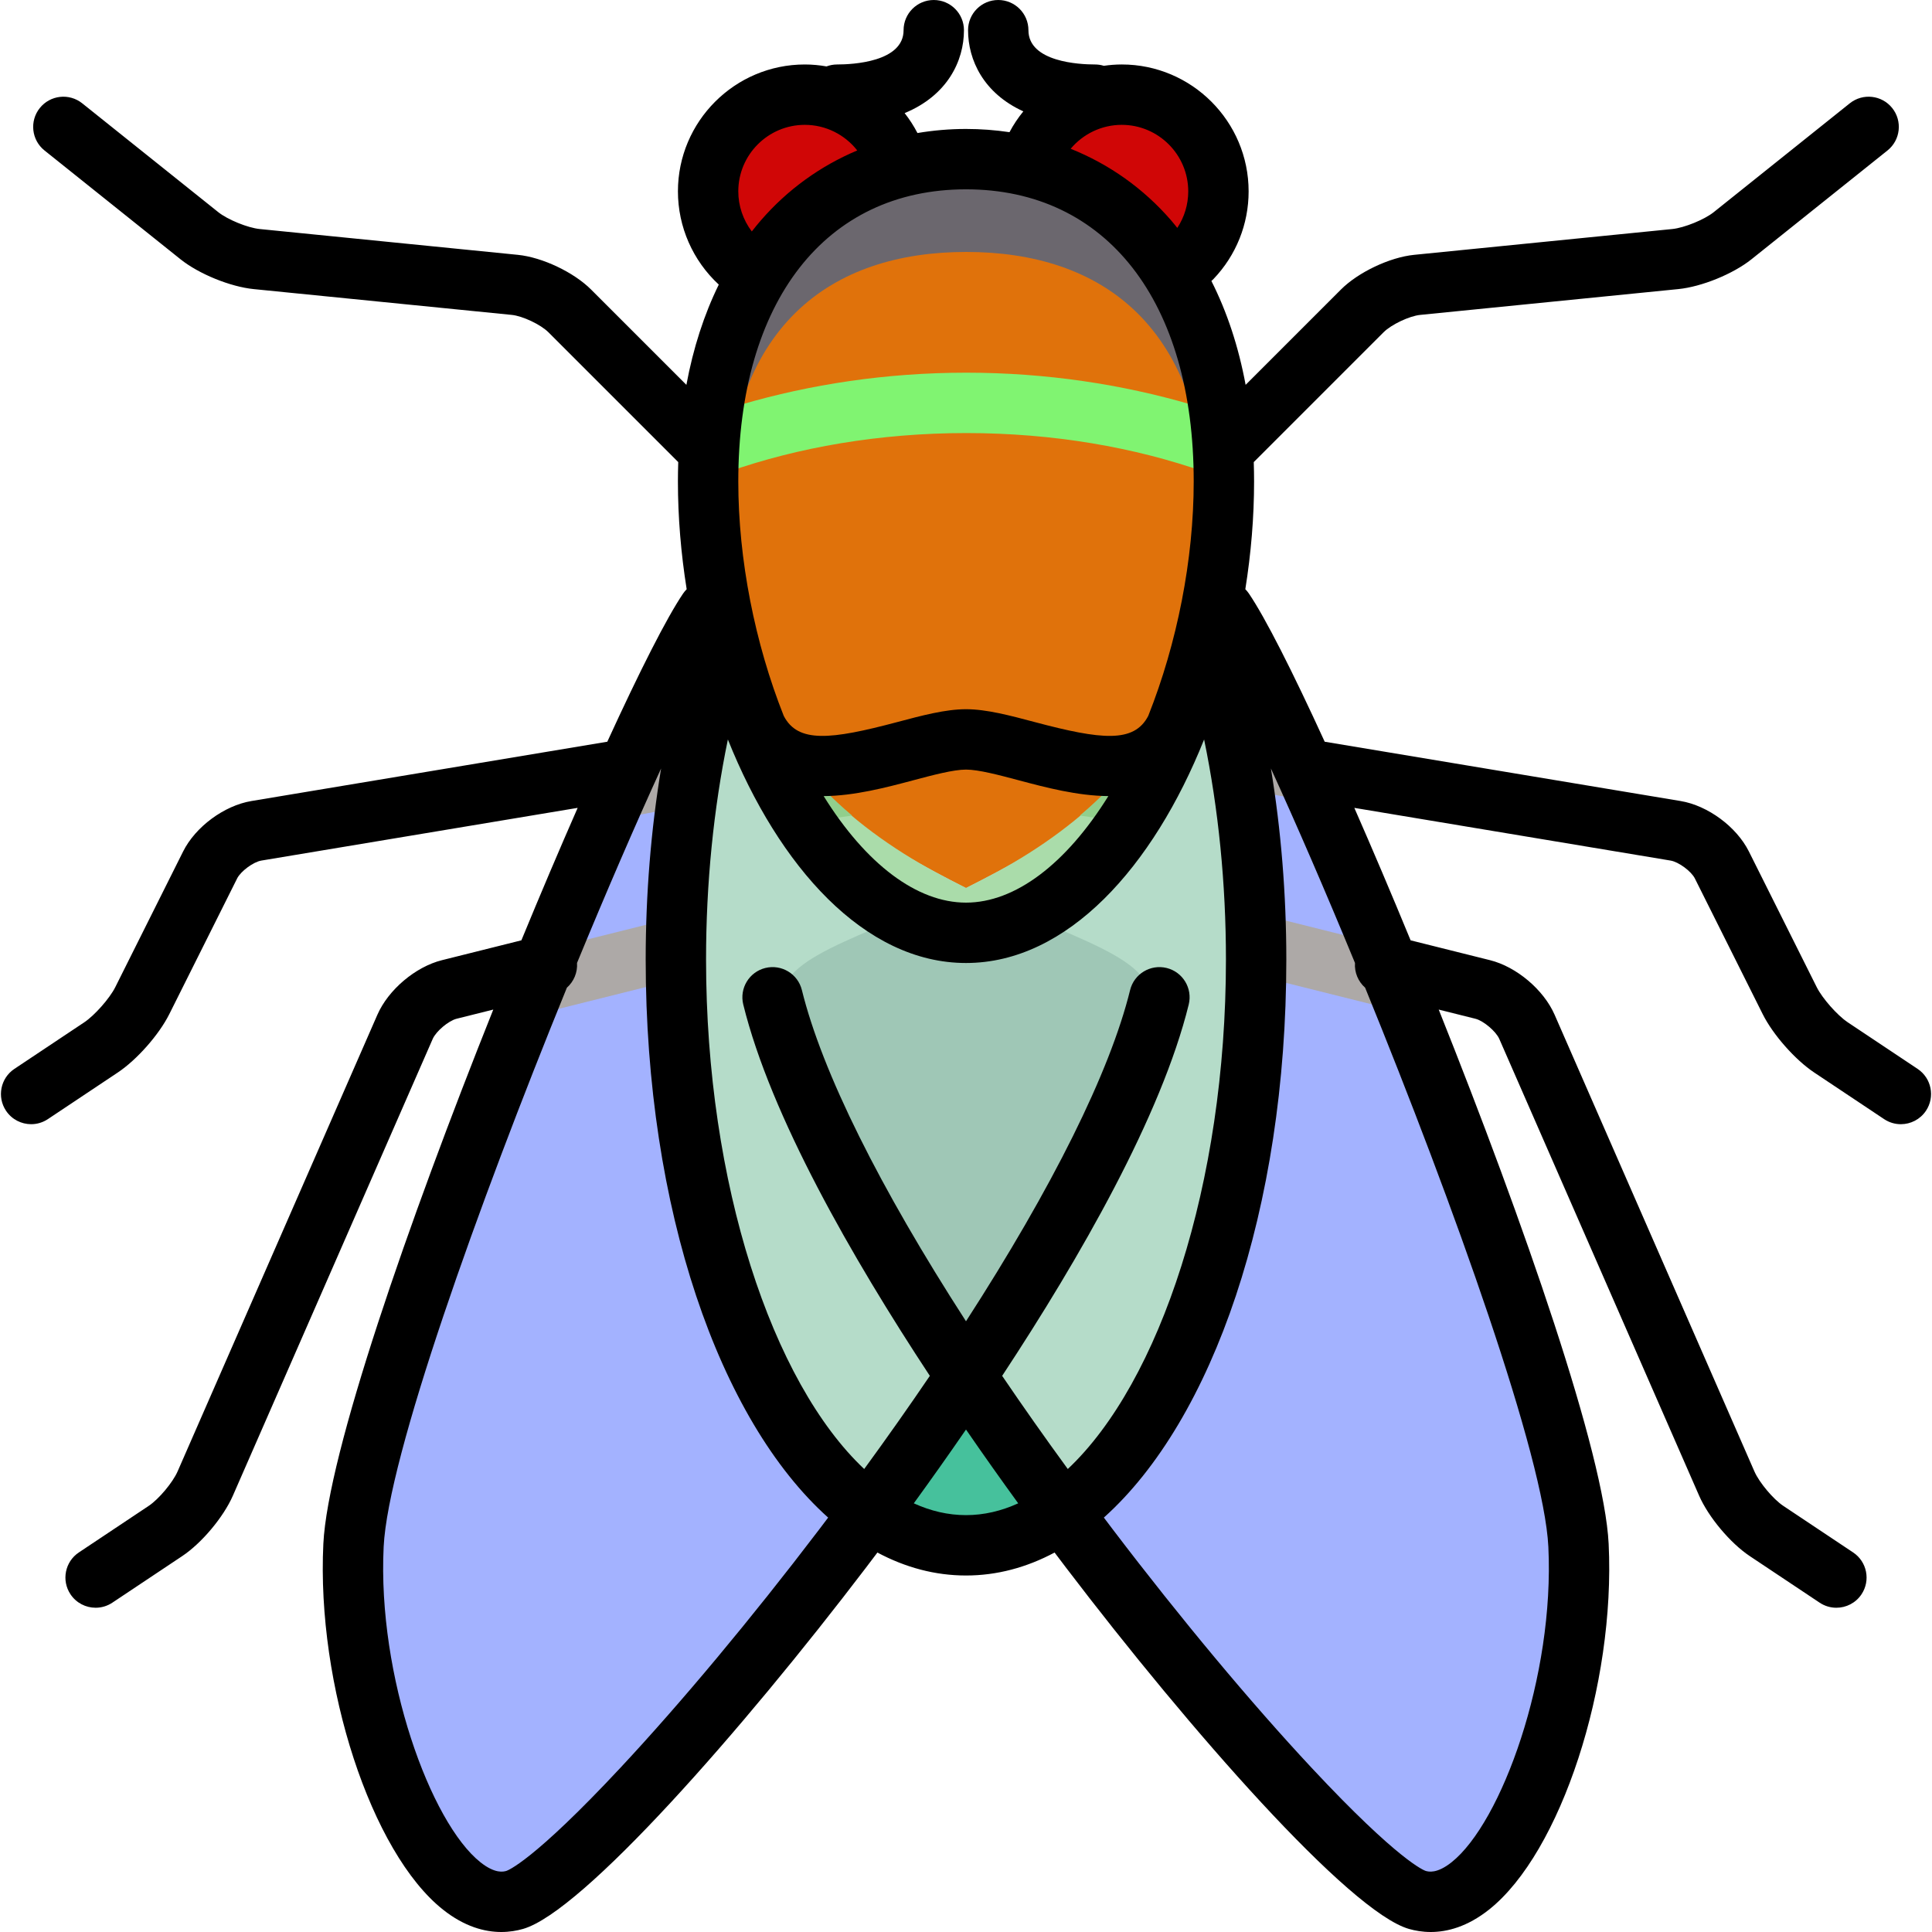
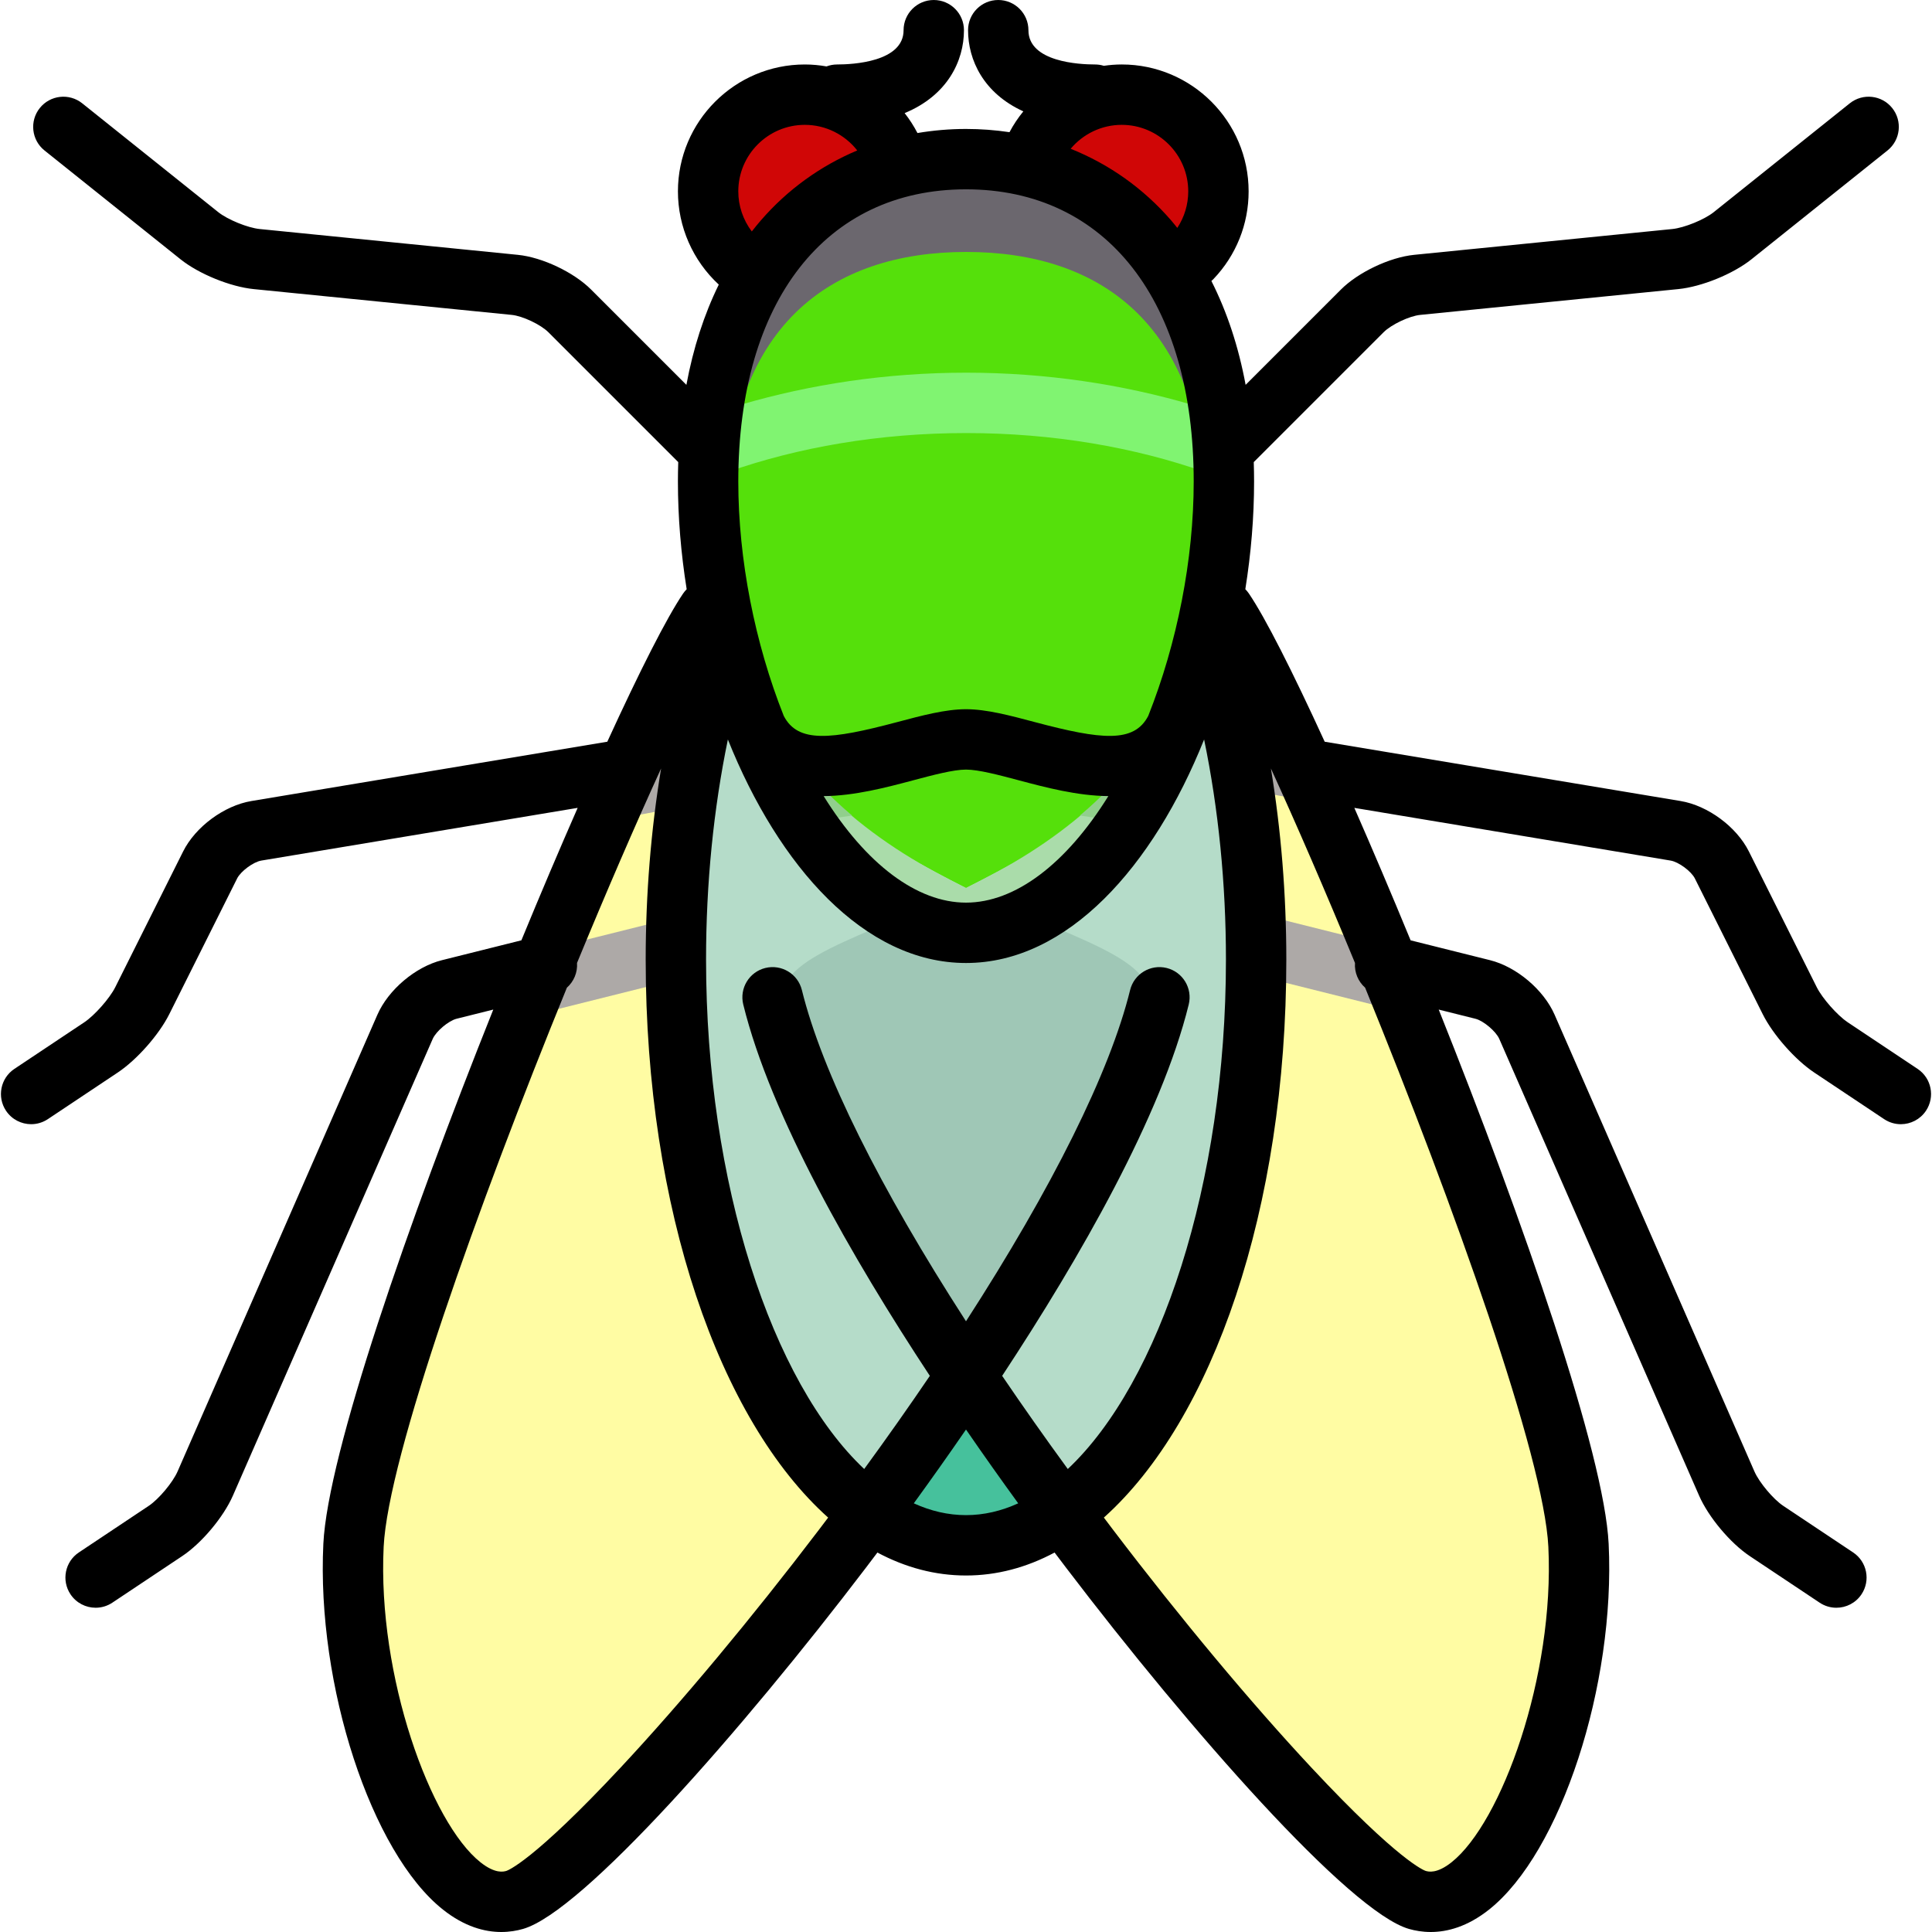
<svg xmlns="http://www.w3.org/2000/svg" height="200px" width="200px" version="1.1" id="Layer_1" viewBox="0 0 512.002 512.002" xml:space="preserve" fill="#000000">
  <g id="SVGRepo_bgCarrier" stroke-width="0" />
  <g id="SVGRepo_tracerCarrier" stroke-linecap="round" stroke-linejoin="round" />
  <g id="SVGRepo_iconCarrier">
-     <path style="fill:#a3b2ff;" d="M418.925,407.994c-2.145-43.967-79.353-223.047-97.582-249.854 c-10.948,38.005-39.263,57.577-65.341,70.312c-26.078-12.734-54.393-32.307-65.342-70.312 c-18.229,26.808-95.438,205.888-97.583,249.854c-2.145,43.965,20.375,100.799,42.894,94.365 c14.935-4.267,74.292-68.967,120.031-138.359c45.738,69.393,105.096,134.093,120.03,138.359 C398.55,508.793,421.069,451.959,418.925,407.994z" />
+     <path style="fill:#fffca3;" d="M418.925,407.994c-2.145-43.967-79.353-223.047-97.582-249.854 c-10.948,38.005-39.263,57.577-65.341,70.312c-26.078-12.734-54.393-32.307-65.342-70.312 c-18.229,26.808-95.438,205.888-97.583,249.854c-2.145,43.965,20.375,100.799,42.894,94.365 c14.935-4.267,74.292-68.967,120.031-138.359c45.738,69.393,105.096,134.093,120.03,138.359 C398.55,508.793,421.069,451.959,418.925,407.994z" />
    <ellipse style="fill:#46C19C;" cx="256.07" cy="270.77" rx="80" ry="132" />
    <g>
      <circle style="fill:#d00606;" cx="210.69" cy="49" r="24" />
      <circle style="fill:#d00606;" cx="297.69" cy="47" r="24" />
    </g>
    <ellipse style="fill:#6B676E;" cx="256.07" cy="89" rx="63.21" ry="48" />
-     <path style="fill:#e0720b;" d="M320.067,138.767c0,53.019-28.654,112-64,112s-64-58.981-64-112c0-53.02,28.654-72,64-72 S320.067,85.747,320.067,138.767z" />
+     <path style="fill:#55e00b;" d="M320.067,138.767c0,53.019-28.654,112-64,112s-64-58.981-64-112c0-53.02,28.654-72,64-72 S320.067,85.747,320.067,138.767z" />
    <path style="fill:#80f471;" d="M196.492,107.198c-1.704,5.336-2.921,11.298-3.636,17.88c18.598-6.536,40.173-10.312,63.211-10.312 s44.614,3.775,63.211,10.312c-0.714-6.582-1.932-12.544-3.636-17.88c-18.2-5.315-38.289-8.432-59.576-8.432 S214.692,101.883,196.492,107.198z" />
    <path style="fill:#B5DCC9;" d="M256.005,235.335c-20.919-10.752-51.258-26.875-62.534-56.111 c-13.177,23.738-13.403,55.965-13.403,91.543c0,57.277,21.043,115.91,50.403,134.178c8.72-12.611,17.373-25.666,25.534-38.699 c8.173,13.053,16.84,26.127,25.572,38.755c29.405-18.226,50.49-76.9,50.49-134.233c0-35.648,0.626-67.937-12.597-91.688 C308.212,208.404,276.957,224.565,256.005,235.335z" />
    <path style="fill:#9FC7B6;" d="M256.001,235.335c-27.488,13.422-52.311,18.697-48.066,31.432 c8.008,24.023,26.405,56.597,48.066,89.46c21.662-32.863,40.058-65.437,48.066-89.46 C308.312,254.032,283.489,248.757,256.001,235.335z" />
    <path style="fill:#AADCAA;" d="M197.693,180.758c10.005,38.02,32.354,70.009,58.375,70.009s48.37-31.988,58.375-70.008 c-0.309-0.545-0.582-1.144-0.896-1.68c-11.851,29.325-35.489,45.486-57.544,56.256c-22.02-10.752-45.623-26.875-57.492-56.111 C198.224,179.714,197.975,180.261,197.693,180.758z" />
    <g>
      <path style="fill:#91CF8C;" d="M300.567,201.279c-4.379,5.582-9.218,10.505-14.376,14.848c4.473,0.72,9.046,1.226,13.501,1.226 c0.009,0,0.019-0.001,0.028-0.001c0.018-0.03,0.036-0.063,0.053-0.093c1.503-2.615,2.937-5.332,4.297-8.145 c0.022-0.045,0.045-0.088,0.066-0.133c1.356-2.812,2.636-5.721,3.841-8.709c0.021-0.053,0.041-0.107,0.062-0.161 C305.971,200.931,303.385,201.216,300.567,201.279z" />
      <path style="fill:#91CF8C;" d="M225.813,216.133c-5.161-4.344-10.003-9.266-14.383-14.85c-2.763-0.071-5.297-0.363-7.334-1.169 c0.022,0.055,0.042,0.112,0.064,0.168c1.203,2.982,2.48,5.887,3.834,8.693c0.02,0.041,0.041,0.08,0.061,0.121 c1.357,2.807,2.789,5.519,4.288,8.128c0.02,0.035,0.04,0.071,0.06,0.106C216.826,217.335,221.368,216.839,225.813,216.133z" />
    </g>
    <g>
      <path style="fill:#ADA9A7;" d="M175.823,198.444c-2.618,5.449-5.421,11.445-8.353,17.857l12.466-2.355 c1.769-6.074,3.779-11.906,6.068-17.425L175.823,198.444z" />
      <path style="fill:#ADA9A7;" d="M175.093,244.108l-20.827,5.206c-2.588,6.027-5.193,12.187-7.795,18.437l27.257-6.815 C173.985,255.224,174.408,249.593,175.093,244.108z" />
      <path style="fill:#ADA9A7;" d="M336.652,194.143c2.618,5.449,5.421,11.445,8.353,17.857l-12.466-2.355 c-1.769-6.074-3.779-11.906-6.068-17.425L336.652,194.143z" />
      <path style="fill:#ADA9A7;" d="M336.848,243l20.827,5.206c2.588,6.027,5.193,12.187,7.795,18.437l-27.257-6.815 C337.957,254.115,337.533,248.484,336.848,243z" />
    </g>
    <path d="M508.189,283.267l-18.521-12.348c-2.746-1.83-6.736-6.351-8.211-9.301l-17.988-35.978 c-3.27-6.538-10.877-12.156-18.088-13.358L351.29,196.6c-0.075-0.013-0.149-0.016-0.224-0.025 c-8.557-18.68-15.763-32.911-20.105-39.297c-0.281-0.413-0.597-0.786-0.936-1.129c1.519-9.499,2.321-19.11,2.321-28.546 c0-1.732-0.031-3.445-0.086-5.143l34.417-34.418c2.03-2.029,6.826-4.302,9.681-4.588l68.431-6.843 c6.188-0.619,14.517-4.016,19.373-7.9l36.045-28.836c3.45-2.76,4.009-7.795,1.25-11.244c-2.76-3.451-7.794-4.008-11.245-1.25 l-36.045,28.836c-2.479,1.984-7.81,4.158-10.969,4.475l-68.431,6.843c-6.466,0.646-14.807,4.599-19.402,9.193l-25.261,25.262 c-1.874-10.115-4.925-19.333-9.07-27.524c0.192-0.166,0.38-0.341,0.56-0.528c6-6.283,9.305-14.53,9.305-23.222 c0-18.544-15.086-33.63-33.629-33.63c-1.604,0-3.186,0.131-4.743,0.353c-0.744-0.229-1.533-0.353-2.352-0.353 c-4.136,0-17.629-0.655-17.629-9.086c0-4.418-3.582-8-8-8s-8,3.582-8,8c0,7.91,4.119,16.724,14.65,21.513 c-1.388,1.702-2.625,3.541-3.668,5.517c-3.755-0.563-7.602-0.856-11.525-0.856c-4.393,0-8.686,0.378-12.864,1.081 c-0.975-1.879-2.114-3.646-3.401-5.283c11.32-4.666,15.722-13.799,15.722-21.971c0-4.418-3.582-8-8-8s-8,3.582-8,8 c0,8.431-13.494,9.086-17.629,9.086c-0.984,0-1.923,0.187-2.793,0.512c-1.879-0.327-3.798-0.512-5.75-0.512 c-18.543,0-33.629,15.086-33.629,33.63c0,9.38,3.944,18.348,10.826,24.704c-3.901,7.949-6.782,16.85-8.583,26.57L156.64,76.729 c-4.595-4.595-12.936-8.547-19.402-9.193l-68.43-6.843c-3.16-0.316-8.491-2.49-10.97-4.475L21.791,27.382 c-3.449-2.758-8.484-2.201-11.245,1.25c-2.76,3.449-2.201,8.484,1.25,11.244L47.84,68.712c4.856,3.885,13.185,7.281,19.374,7.9 l68.43,6.843c2.856,0.286,7.652,2.559,9.681,4.588l34.417,34.418c-0.055,1.697-0.086,3.41-0.086,5.143 c0,9.436,0.802,19.046,2.321,28.545c-0.339,0.344-0.655,0.717-0.936,1.13c-4.342,6.386-11.548,20.618-20.105,39.297 c-0.075,0.011-0.149,0.013-0.224,0.025l-94.091,15.682c-7.21,1.202-14.817,6.82-18.087,13.358l-17.988,35.977 c-1.476,2.951-5.466,7.472-8.211,9.302L3.813,283.267c-3.676,2.451-4.67,7.418-2.219,11.094c1.542,2.313,4.078,3.563,6.664,3.563 c1.525,0,3.066-0.436,4.43-1.345l18.521-12.348c5.061-3.373,10.928-10.02,13.647-15.458l17.988-35.977 c0.953-1.905,4.306-4.382,6.407-4.731l83.835-13.972c-4.794,10.92-9.835,22.778-14.913,35.103l-21.058,5.265 c-7.012,1.753-14.204,7.831-17.101,14.452L47.062,389.949c-1.277,2.92-4.991,7.351-7.641,9.117L20.9,411.413 c-3.676,2.45-4.67,7.417-2.219,11.094c1.542,2.313,4.078,3.563,6.664,3.563c1.525,0,3.066-0.436,4.43-1.345l18.521-12.347 c5.164-3.442,10.935-10.328,13.424-16.017l52.953-121.036c0.881-2.014,4.19-4.811,6.324-5.344l9.727-2.432 c-22.602,56.551-43.871,117.77-45.033,141.588c-1.827,37.461,12.688,81.848,31.697,96.927c5.733,4.548,11.072,5.938,15.459,5.938 c2.172,0,4.111-0.341,5.748-0.809c15.792-4.513,58.138-52.729,90.799-95.619c0.982-1.29,2.028-2.672,3.128-4.133 c7.431,3.969,15.302,6.085,23.479,6.085c8.177,0,16.048-2.116,23.479-6.085c1.1,1.461,2.146,2.843,3.128,4.133 c32.661,42.891,75.007,91.106,90.799,95.619c1.637,0.468,3.576,0.809,5.748,0.809c4.387,0,9.727-1.392,15.459-5.938 c19.009-15.079,33.524-59.466,31.697-96.927c-1.162-23.817-22.43-85.037-45.033-141.586l9.727,2.432 c2.133,0.533,5.442,3.33,6.324,5.344l52.953,121.037c2.489,5.688,8.26,12.573,13.424,16.016l18.521,12.347 c1.364,0.909,2.905,1.345,4.43,1.345c2.585,0,5.123-1.251,6.664-3.563c2.451-3.677,1.458-8.644-2.219-11.094l-18.521-12.347 c-2.65-1.767-6.364-6.197-7.641-9.117l-52.953-121.036c-2.897-6.621-10.089-12.699-17.101-14.452l-21.058-5.265 c-5.078-12.324-10.118-24.183-14.913-35.103l83.835,13.972c2.101,0.35,5.455,2.826,6.407,4.73l17.988,35.978 c2.719,5.438,8.586,12.085,13.647,15.458l18.521,12.348c1.364,0.909,2.905,1.345,4.43,1.345c2.585,0,5.122-1.251,6.664-3.563 C512.859,290.685,511.865,285.718,508.189,283.267z M324.889,254.271c0,59.492-17.526,112.095-41.913,135.034 c-6.135-8.407-11.935-16.648-17.393-24.689c20.714-31.452,42.174-68.925,49.444-98.407c1.058-4.29-1.563-8.625-5.853-9.683 c-4.285-1.052-8.625,1.563-9.683,5.853c-5.375,21.802-20.653,52.403-43.491,87.771c-22.838-35.368-38.115-65.97-43.491-87.771 c-1.058-4.291-5.394-6.906-9.683-5.853c-4.29,1.058-6.91,5.393-5.853,9.683c7.27,29.482,28.729,66.955,49.444,98.407 c-5.458,8.041-11.257,16.282-17.393,24.689c-24.386-22.939-41.913-75.542-41.913-135.034c0-20.088,1.99-39.953,5.786-58.299 c13.486,33.689,36.198,59.234,63.103,59.234s49.617-25.544,63.103-59.234C322.899,214.318,324.889,234.184,324.889,254.271z M218.279,210.976c8.184-0.059,16.688-2.314,23.601-4.153c5.31-1.413,10.801-2.874,14.122-2.874s8.812,1.461,14.122,2.874 c6.914,1.839,15.417,4.093,23.602,4.151c-11.214,18.034-24.732,28.233-37.724,28.233 C243.01,239.207,229.493,229.008,218.279,210.976z M297.268,33.086c9.721,0,17.629,7.909,17.629,17.63 c0,3.484-1.02,6.827-2.902,9.683c-0.536-0.664-1.063-1.337-1.619-1.979c-7.36-8.499-16.435-14.903-26.634-18.995 C287.03,35.496,291.945,33.086,297.268,33.086z M316.346,127.604c0,20.665-4.399,42.872-12.049,62.119 c-3.753,7.227-12.356,6.348-30.061,1.638c-6.594-1.755-12.823-3.412-18.235-3.412s-11.641,1.657-18.235,3.412 c-17.705,4.709-26.307,5.589-30.061-1.638c-7.649-19.247-12.049-41.454-12.049-62.119c0-47.761,23.123-77.431,60.345-77.431 S316.346,79.843,316.346,127.604z M195.656,50.716c0-9.721,7.908-17.63,17.629-17.63c5.523,0,10.612,2.591,13.895,6.784 c-9.758,4.107-18.454,10.352-25.553,18.549c-0.821,0.948-1.614,1.927-2.39,2.921C196.941,58.302,195.656,54.578,195.656,50.716z M216.977,405.472c-17.792,23.389-36.465,45.774-52.58,63.033c-23.272,24.925-29.936,27.222-30.197,27.304 c-0.727,0.209-2.937,0.838-6.868-2.28c-13.24-10.502-27.333-49.314-25.659-83.612c1.156-23.705,24.897-90.154,48.557-148.17 c1.833-1.618,2.863-4.029,2.686-6.549c7.804-18.934,15.502-36.725,22.284-51.547c-2.688,16.256-4.086,33.376-4.086,50.621 c0,66.242,19.526,122.089,48.354,147.906C218.638,403.274,217.815,404.37,216.977,405.472z M256.001,401.526 c-4.722,0-9.351-1.082-13.835-3.128c4.292-5.908,8.973-12.49,13.835-19.556c4.862,7.065,9.543,13.647,13.835,19.556 C265.352,400.444,260.723,401.526,256.001,401.526z M384.67,493.528c-3.933,3.119-6.144,2.487-6.858,2.283 c-0.272-0.085-6.936-2.382-30.208-27.307c-16.115-17.259-34.789-39.645-52.58-63.033c-0.838-1.102-1.661-2.197-2.489-3.294 c28.827-25.817,48.354-81.664,48.354-147.906c0-17.245-1.397-34.365-4.086-50.621c6.782,14.822,14.48,32.613,22.285,51.547 c-0.177,2.52,0.853,4.931,2.686,6.549c23.659,58.016,47.4,124.465,48.557,148.17C412.003,444.214,397.91,483.026,384.67,493.528z" />
  </g>
</svg>
